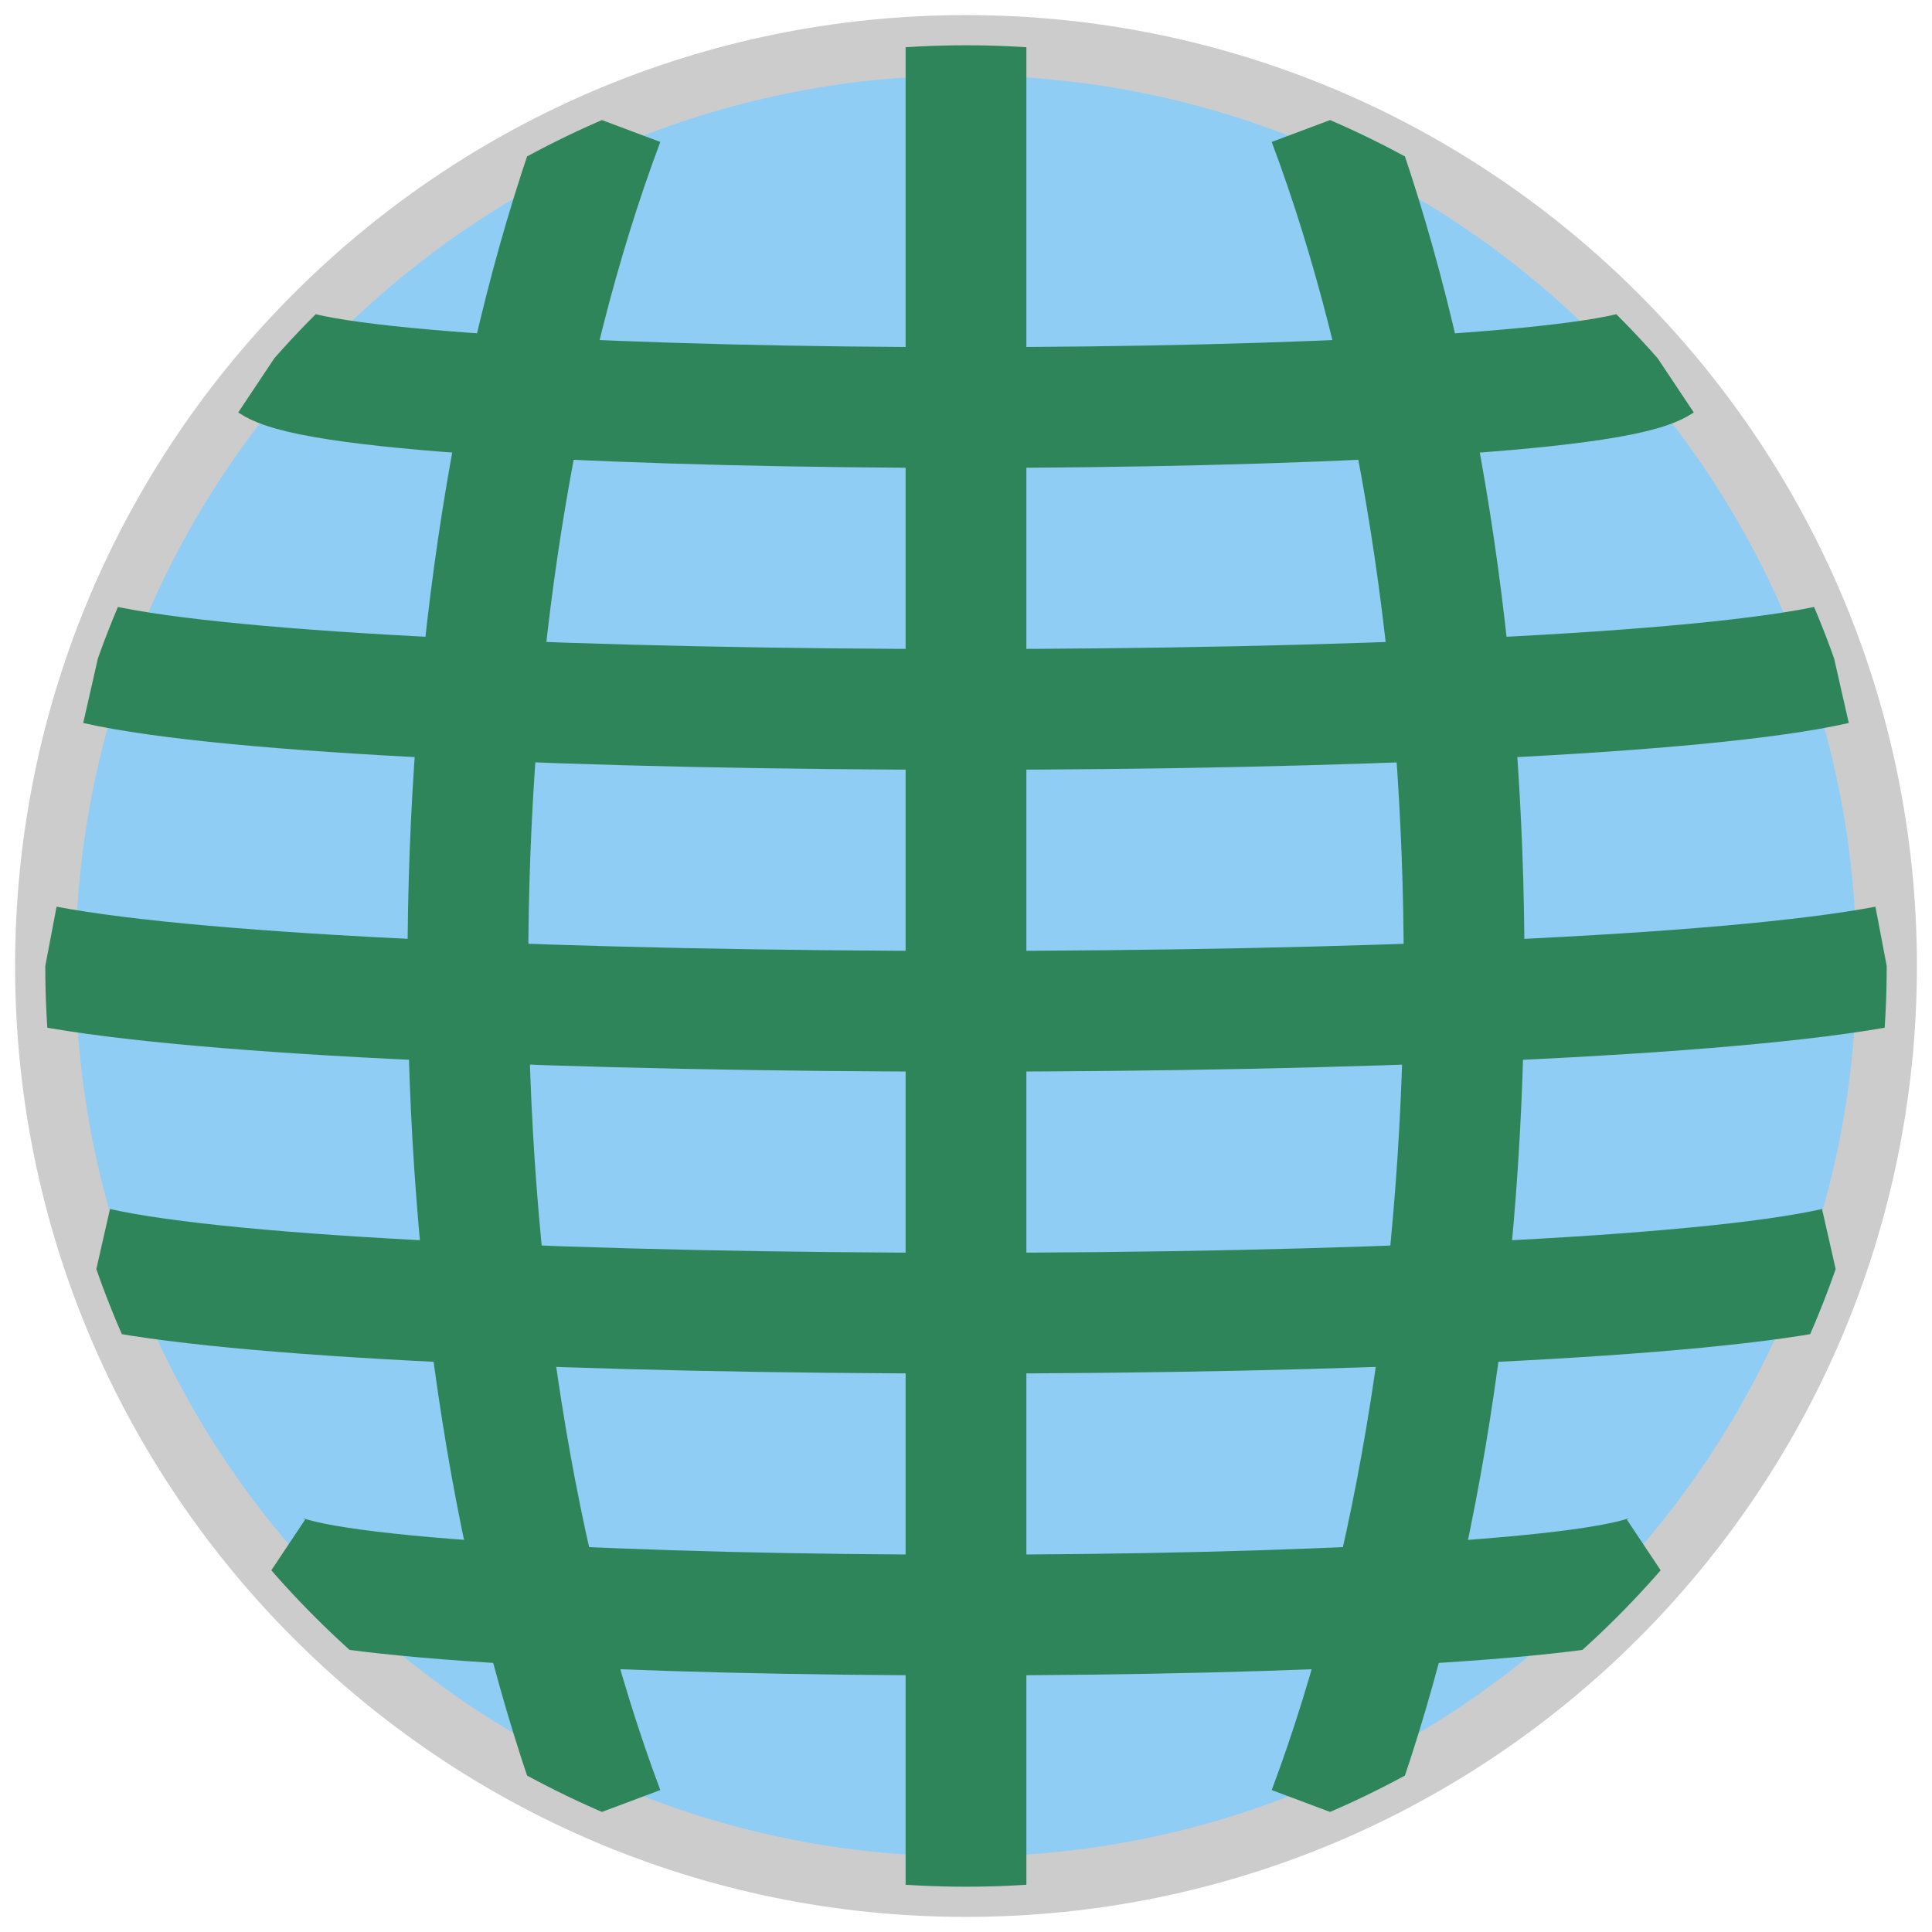
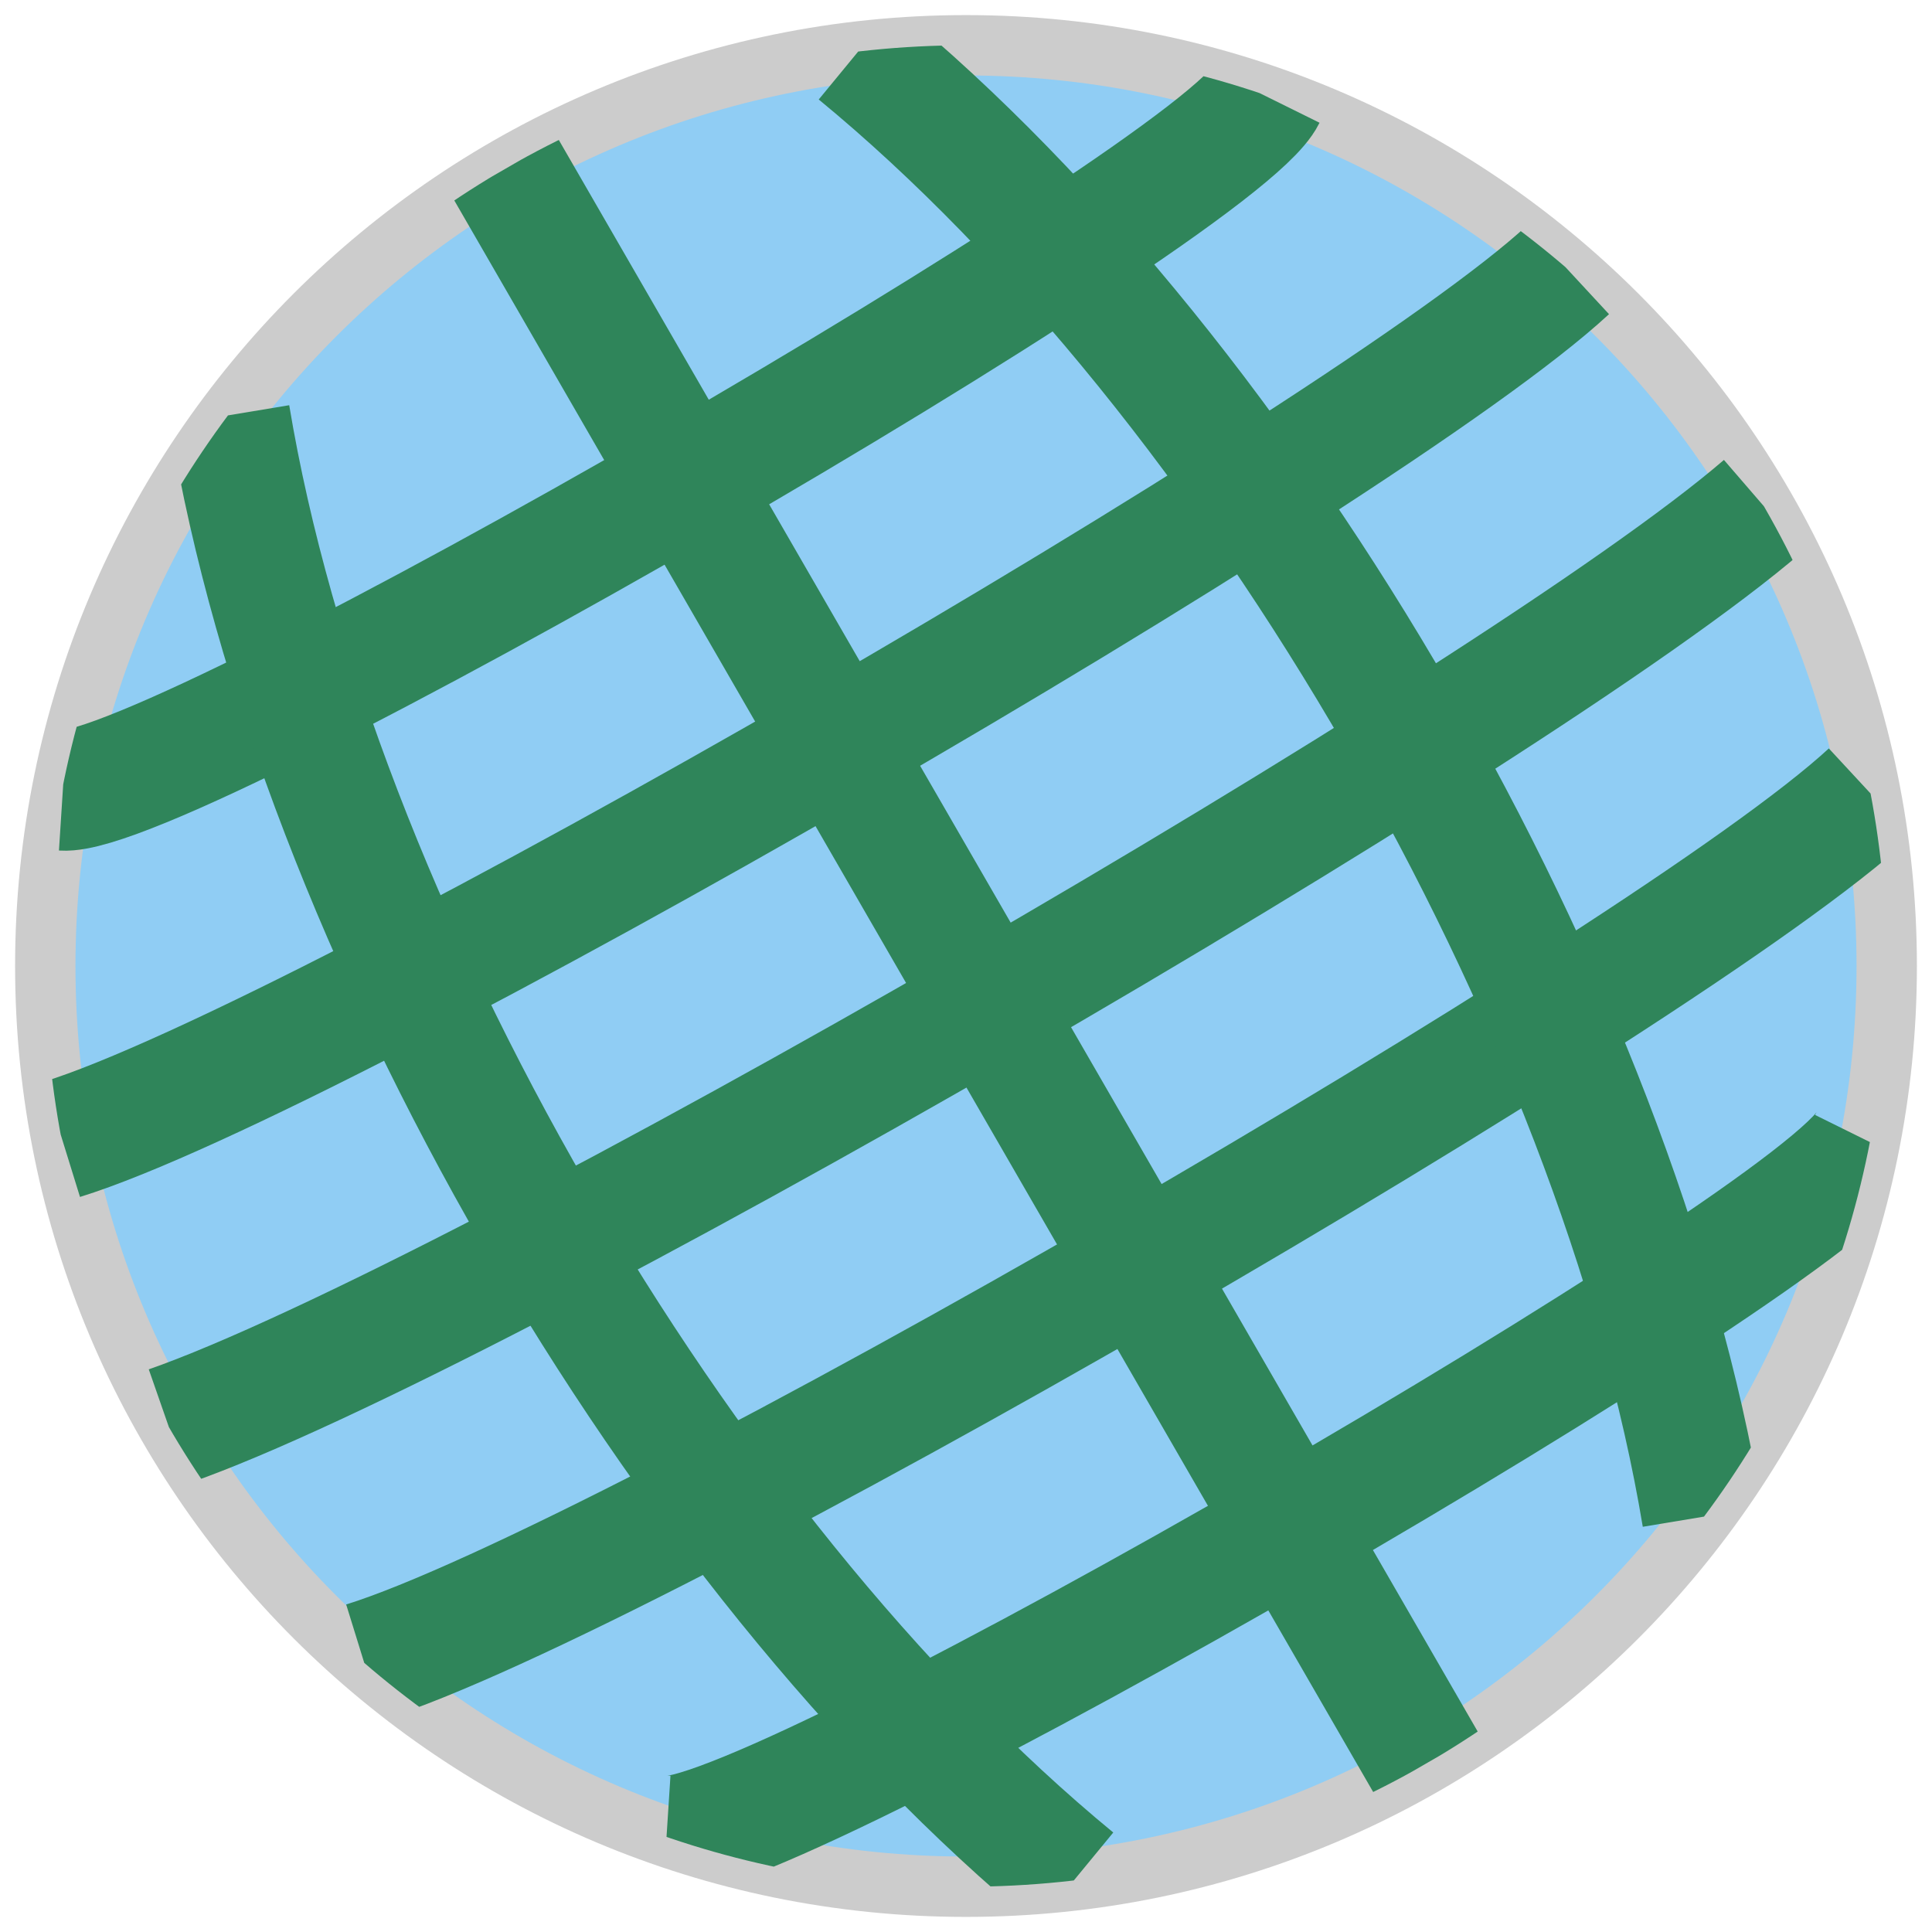
<svg xmlns="http://www.w3.org/2000/svg" viewBox="0 0 64 64" fill="none">
  <defs>
    <clipPath id="circleClip">
      <circle cx="32" cy="32" r="30.5" />
    </clipPath>
  </defs>
  <circle cx="32" cy="32" r="30.5" stroke="#CCC" stroke-width="2" fill="#90CDF4" />
  <g clip-path="url(#circleClip)">
-     <path d="M9 12C12 14 52 14 55 12" stroke="#2F855A" stroke-width="4" />
-     <path d="M3.2 22C12 24 52 24 60.8 22" stroke="#2F855A" stroke-width="4" />
-     <path d="M1.5 32C12 34 52 34 62.5 32" stroke="#2F855A" stroke-width="4" />
-     <path d="M3.2 42C12 44 52 44 60.8 42" stroke="#2F855A" stroke-width="4" />
-     <path d="M9 52C12 54 52 54 55 52" stroke="#2F855A" stroke-width="4" />
-     <path d="M32 1.5V62.5" stroke="#2F855A" stroke-width="4" />
-     <path d="M44 60C50 44 50 20 44 4" stroke="#2F855A" stroke-width="4" />
-     <path d="M20 60C14 44 14 20 20 4" stroke="#2F855A" stroke-width="4" />
+     <g transform="rotate(-30, 32, 32)">
+       <path d="M9 12C12 14 52 14 55 12" stroke="#2F855A" stroke-width="4" />
+       <path d="M3.2 22C12 24 52 24 60.8 22" stroke="#2F855A" stroke-width="4" />
+       <path d="M1.5 32C12 34 52 34 62.5 32" stroke="#2F855A" stroke-width="4" />
+       <path d="M3.2 42C12 44 52 44 60.8 42" stroke="#2F855A" stroke-width="4" />
+       <path d="M9 52C12 54 52 54 55 52" stroke="#2F855A" stroke-width="4" />
+       <path d="M32 1.5V62.5" stroke="#2F855A" stroke-width="4" />
+       <path d="M44 60C50 44 50 20 44 4" stroke="#2F855A" stroke-width="4" />
+       <path d="M20 60C14 44 14 20 20 4" stroke="#2F855A" stroke-width="4" />
+     </g>
  </g>
</svg>
